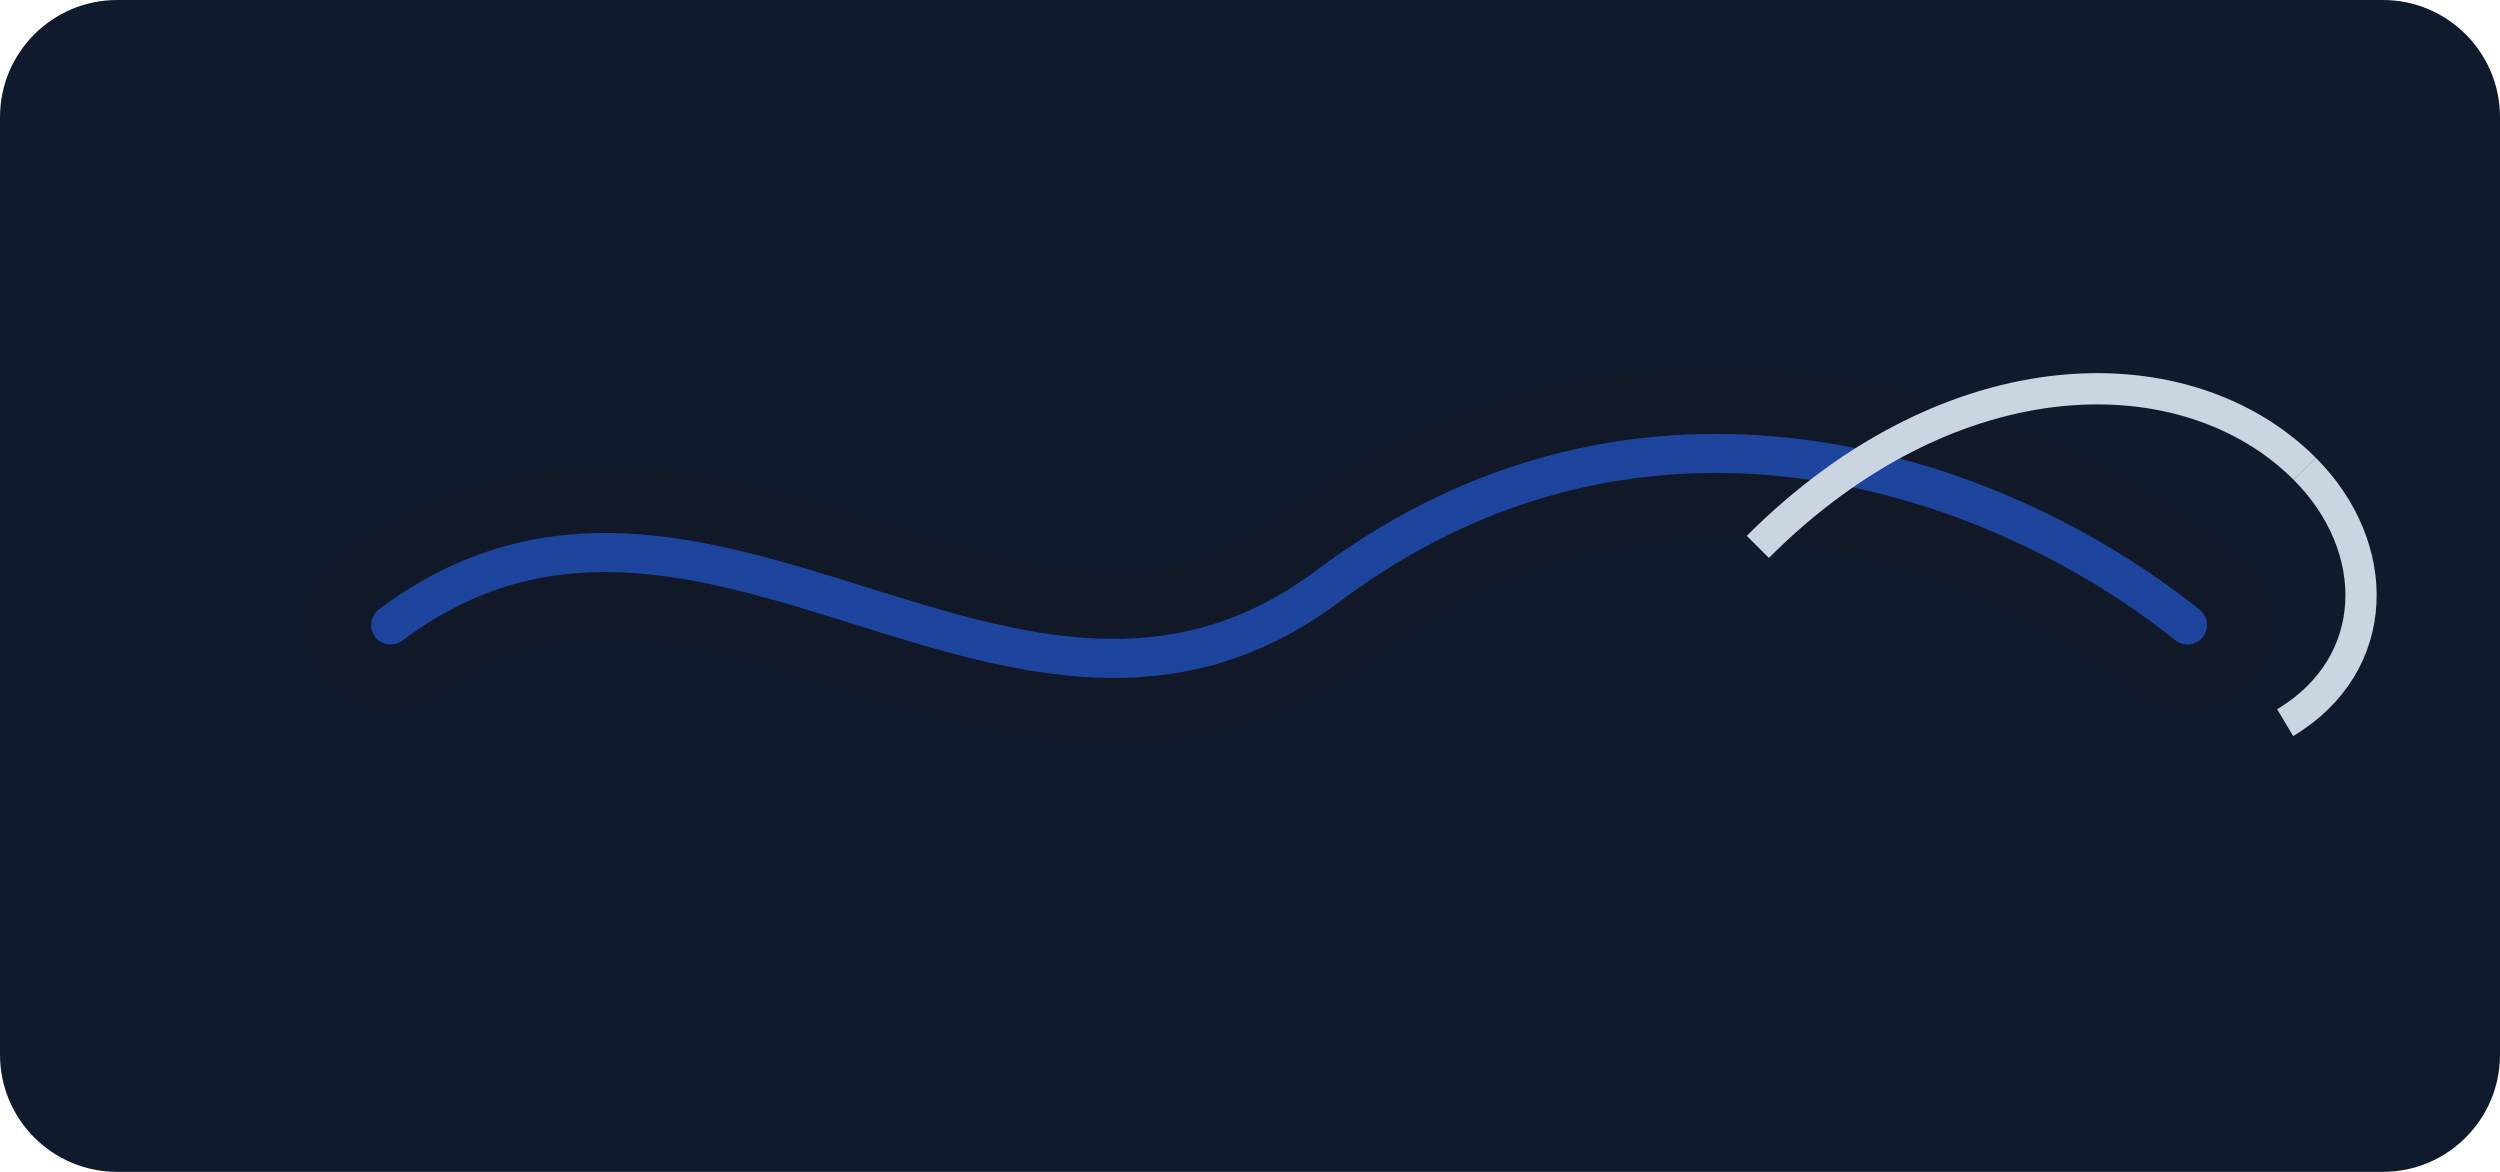
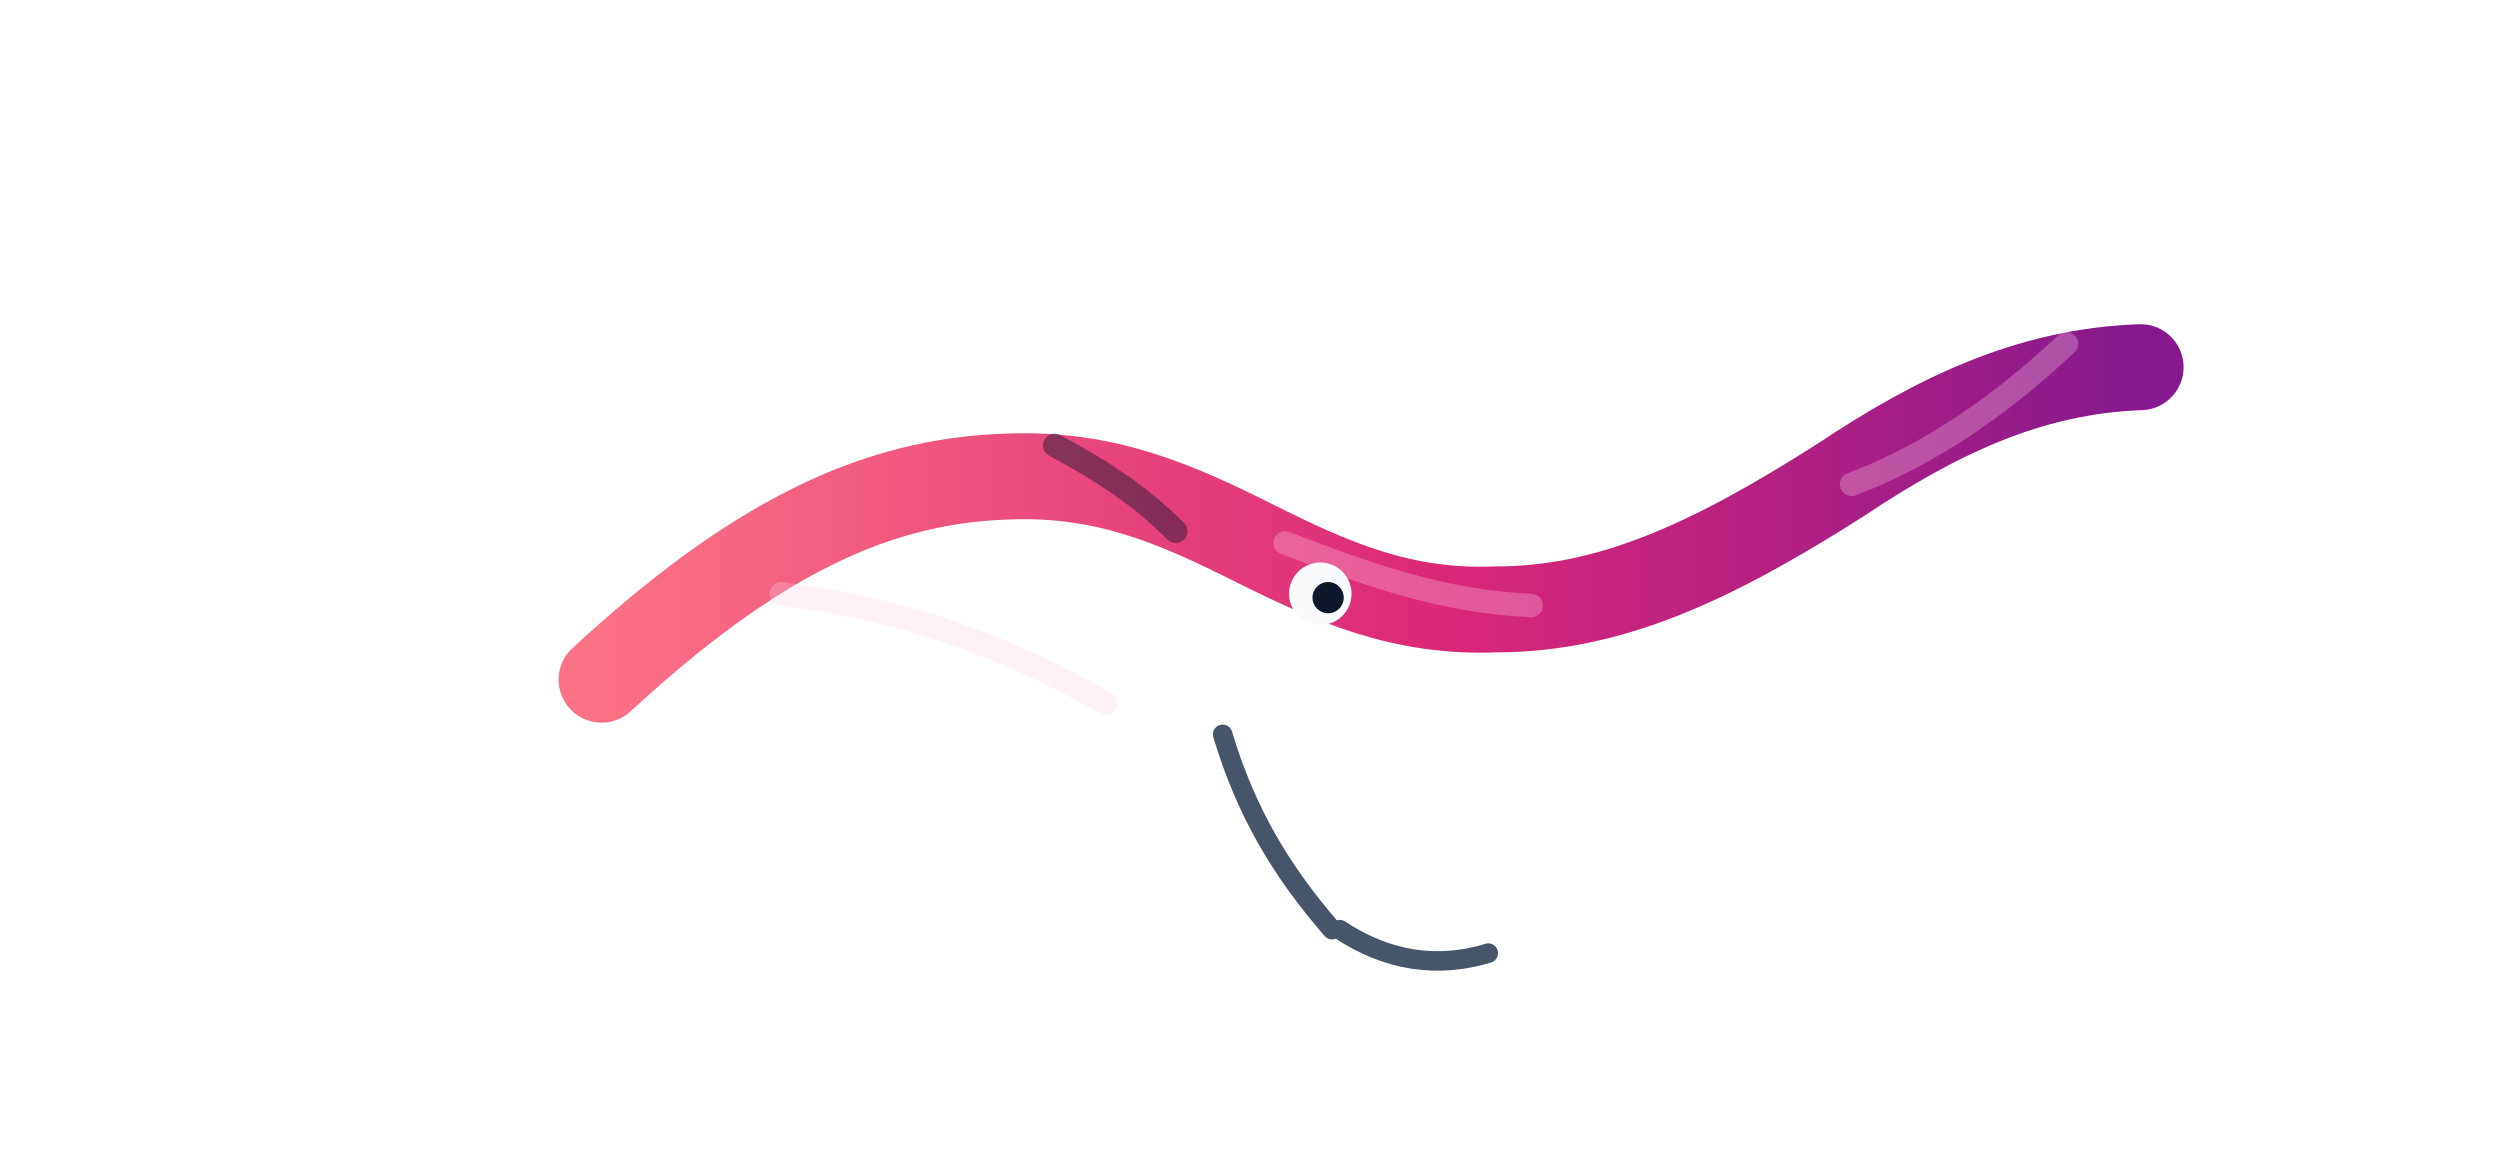
- <svg xmlns="http://www.w3.org/2000/svg" width="640" height="300" viewBox="0 0 640 300">
-   <rect width="100%" height="100%" rx="30" fill="#0f1b2d" />
-   <path d="M100 160 C180 100,260 210,340 150 S510 120,560 160" fill="none" stroke="#111827" stroke-width="44" stroke-linecap="round" />
-   <path d="M100 160 C180 100,260 210,340 150 S510 120,560 160" fill="none" stroke="#2563eb" stroke-width="10" stroke-linecap="round" opacity=".6" />
-   <path d="M450 140 C500 90,560 90,590 120" fill="none" stroke="#cbd5e1" stroke-width="8" />
-   <path d="M590 120 C610 140,610 170,585 185" fill="none" stroke="#cbd5e1" stroke-width="8" />
+ <svg xmlns="http://www.w3.org/2000/svg" width="640" height="300" viewBox="0 0 640 300" role="img" aria-label="Soft plastic worm icon">
+   <defs>
+     <linearGradient id="body" x1="0" x2="1">
+       <stop offset="0%" stop-color="#fb7185" />
+       <stop offset="55%" stop-color="#db2777" />
+       <stop offset="100%" stop-color="#86198f" />
+     </linearGradient>
+   </defs>
+   <path d="M154 174C193 138 224 123 258 122C283 121 301 129 321 139C341 149 359 157 383 156C412 156 438 144 471 123C495 107 519 95 548 94" stroke="url(#body)" stroke-width="22" stroke-linecap="round" stroke-linejoin="round" fill="none" />
+   <path d="M200 152C231 156 257 165 283 180" stroke="#fbcfe8" stroke-width="6" stroke-linecap="round" opacity=".3" fill="none" />
+   <path d="M329 139C350 147 369 154 392 155" stroke="#fbcfe8" stroke-width="6" stroke-linecap="round" opacity=".3" fill="none" />
+   <path d="M474 124C495 116 513 103 529 88" stroke="#fbcfe8" stroke-width="6" stroke-linecap="round" opacity=".3" fill="none" />
+   <path d="M313 188C319 208 328 223 341 238" stroke="#475569" stroke-width="5" stroke-linecap="round" fill="none" />
+   <path d="M343 238C355 246 368 248 381 244" stroke="#475569" stroke-width="5" stroke-linecap="round" fill="none" />
+   <path d="M301 136C291 126 281 120 270 114" stroke="#0f172a" stroke-width="6" stroke-linecap="round" opacity=".45" fill="none" />
+   <circle cx="338" cy="152" r="8" fill="#f8fafc" />
+   <circle cx="340" cy="153" r="4" fill="#0f172a" />
</svg>
